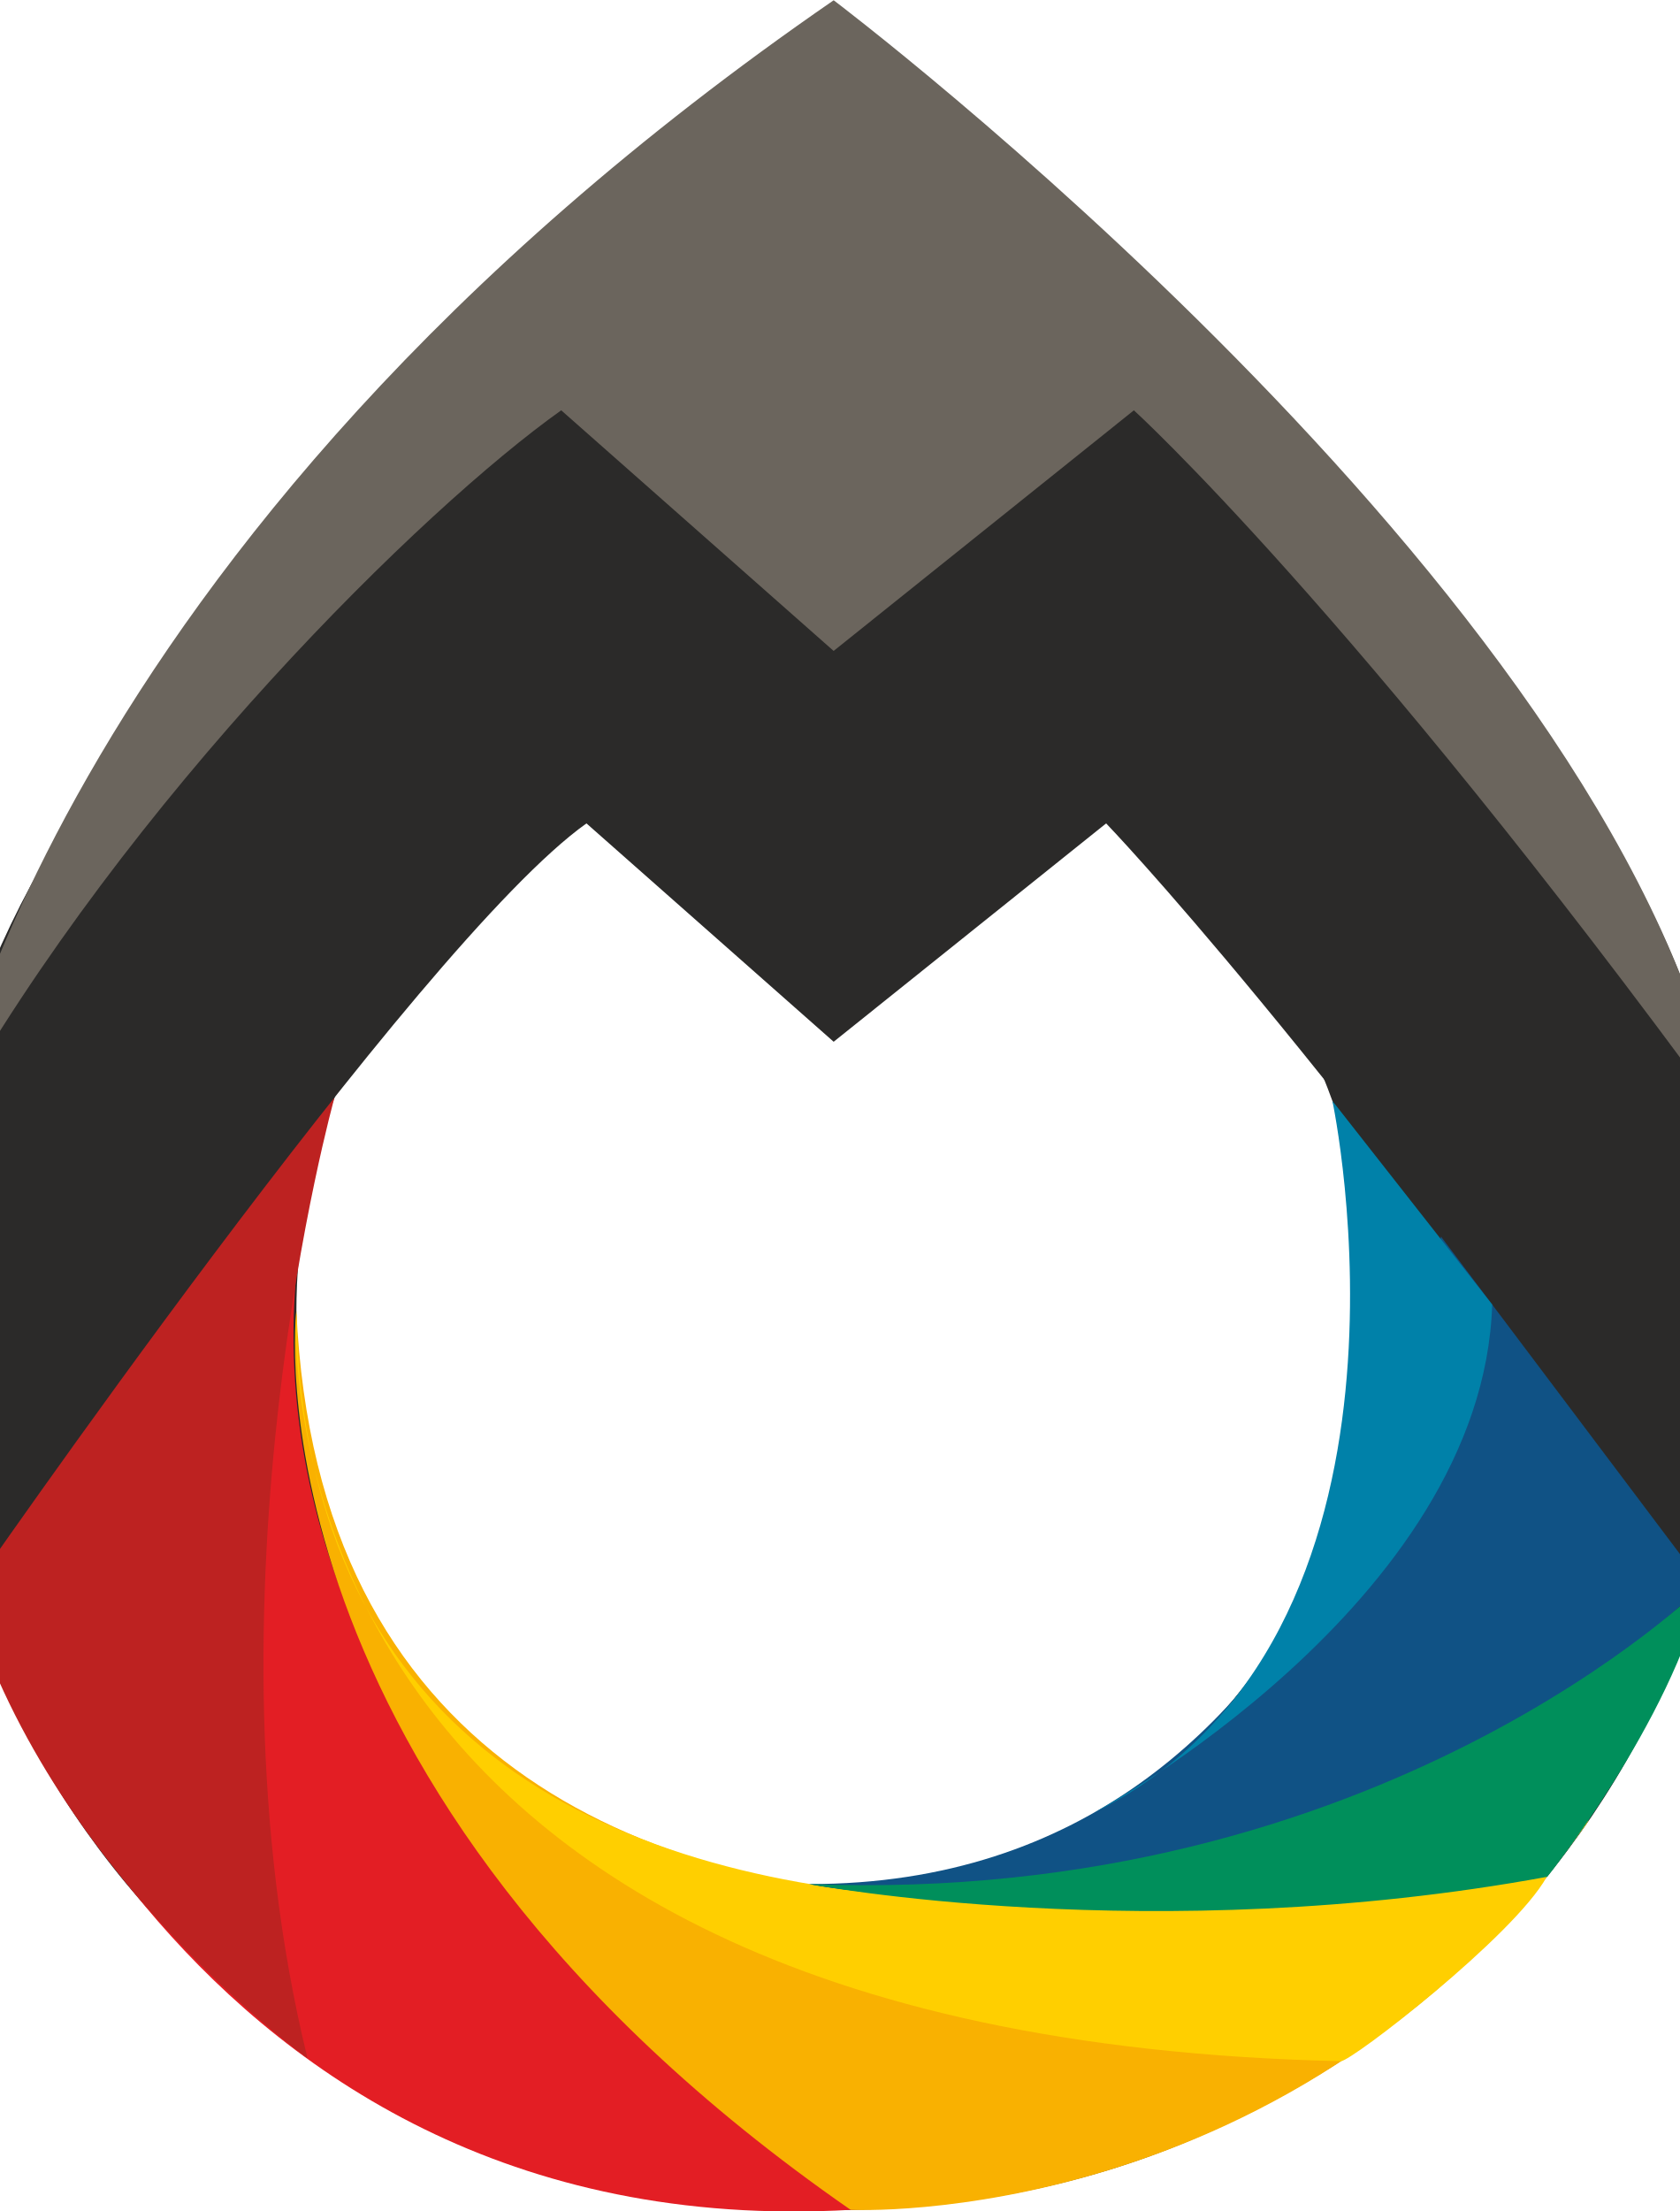
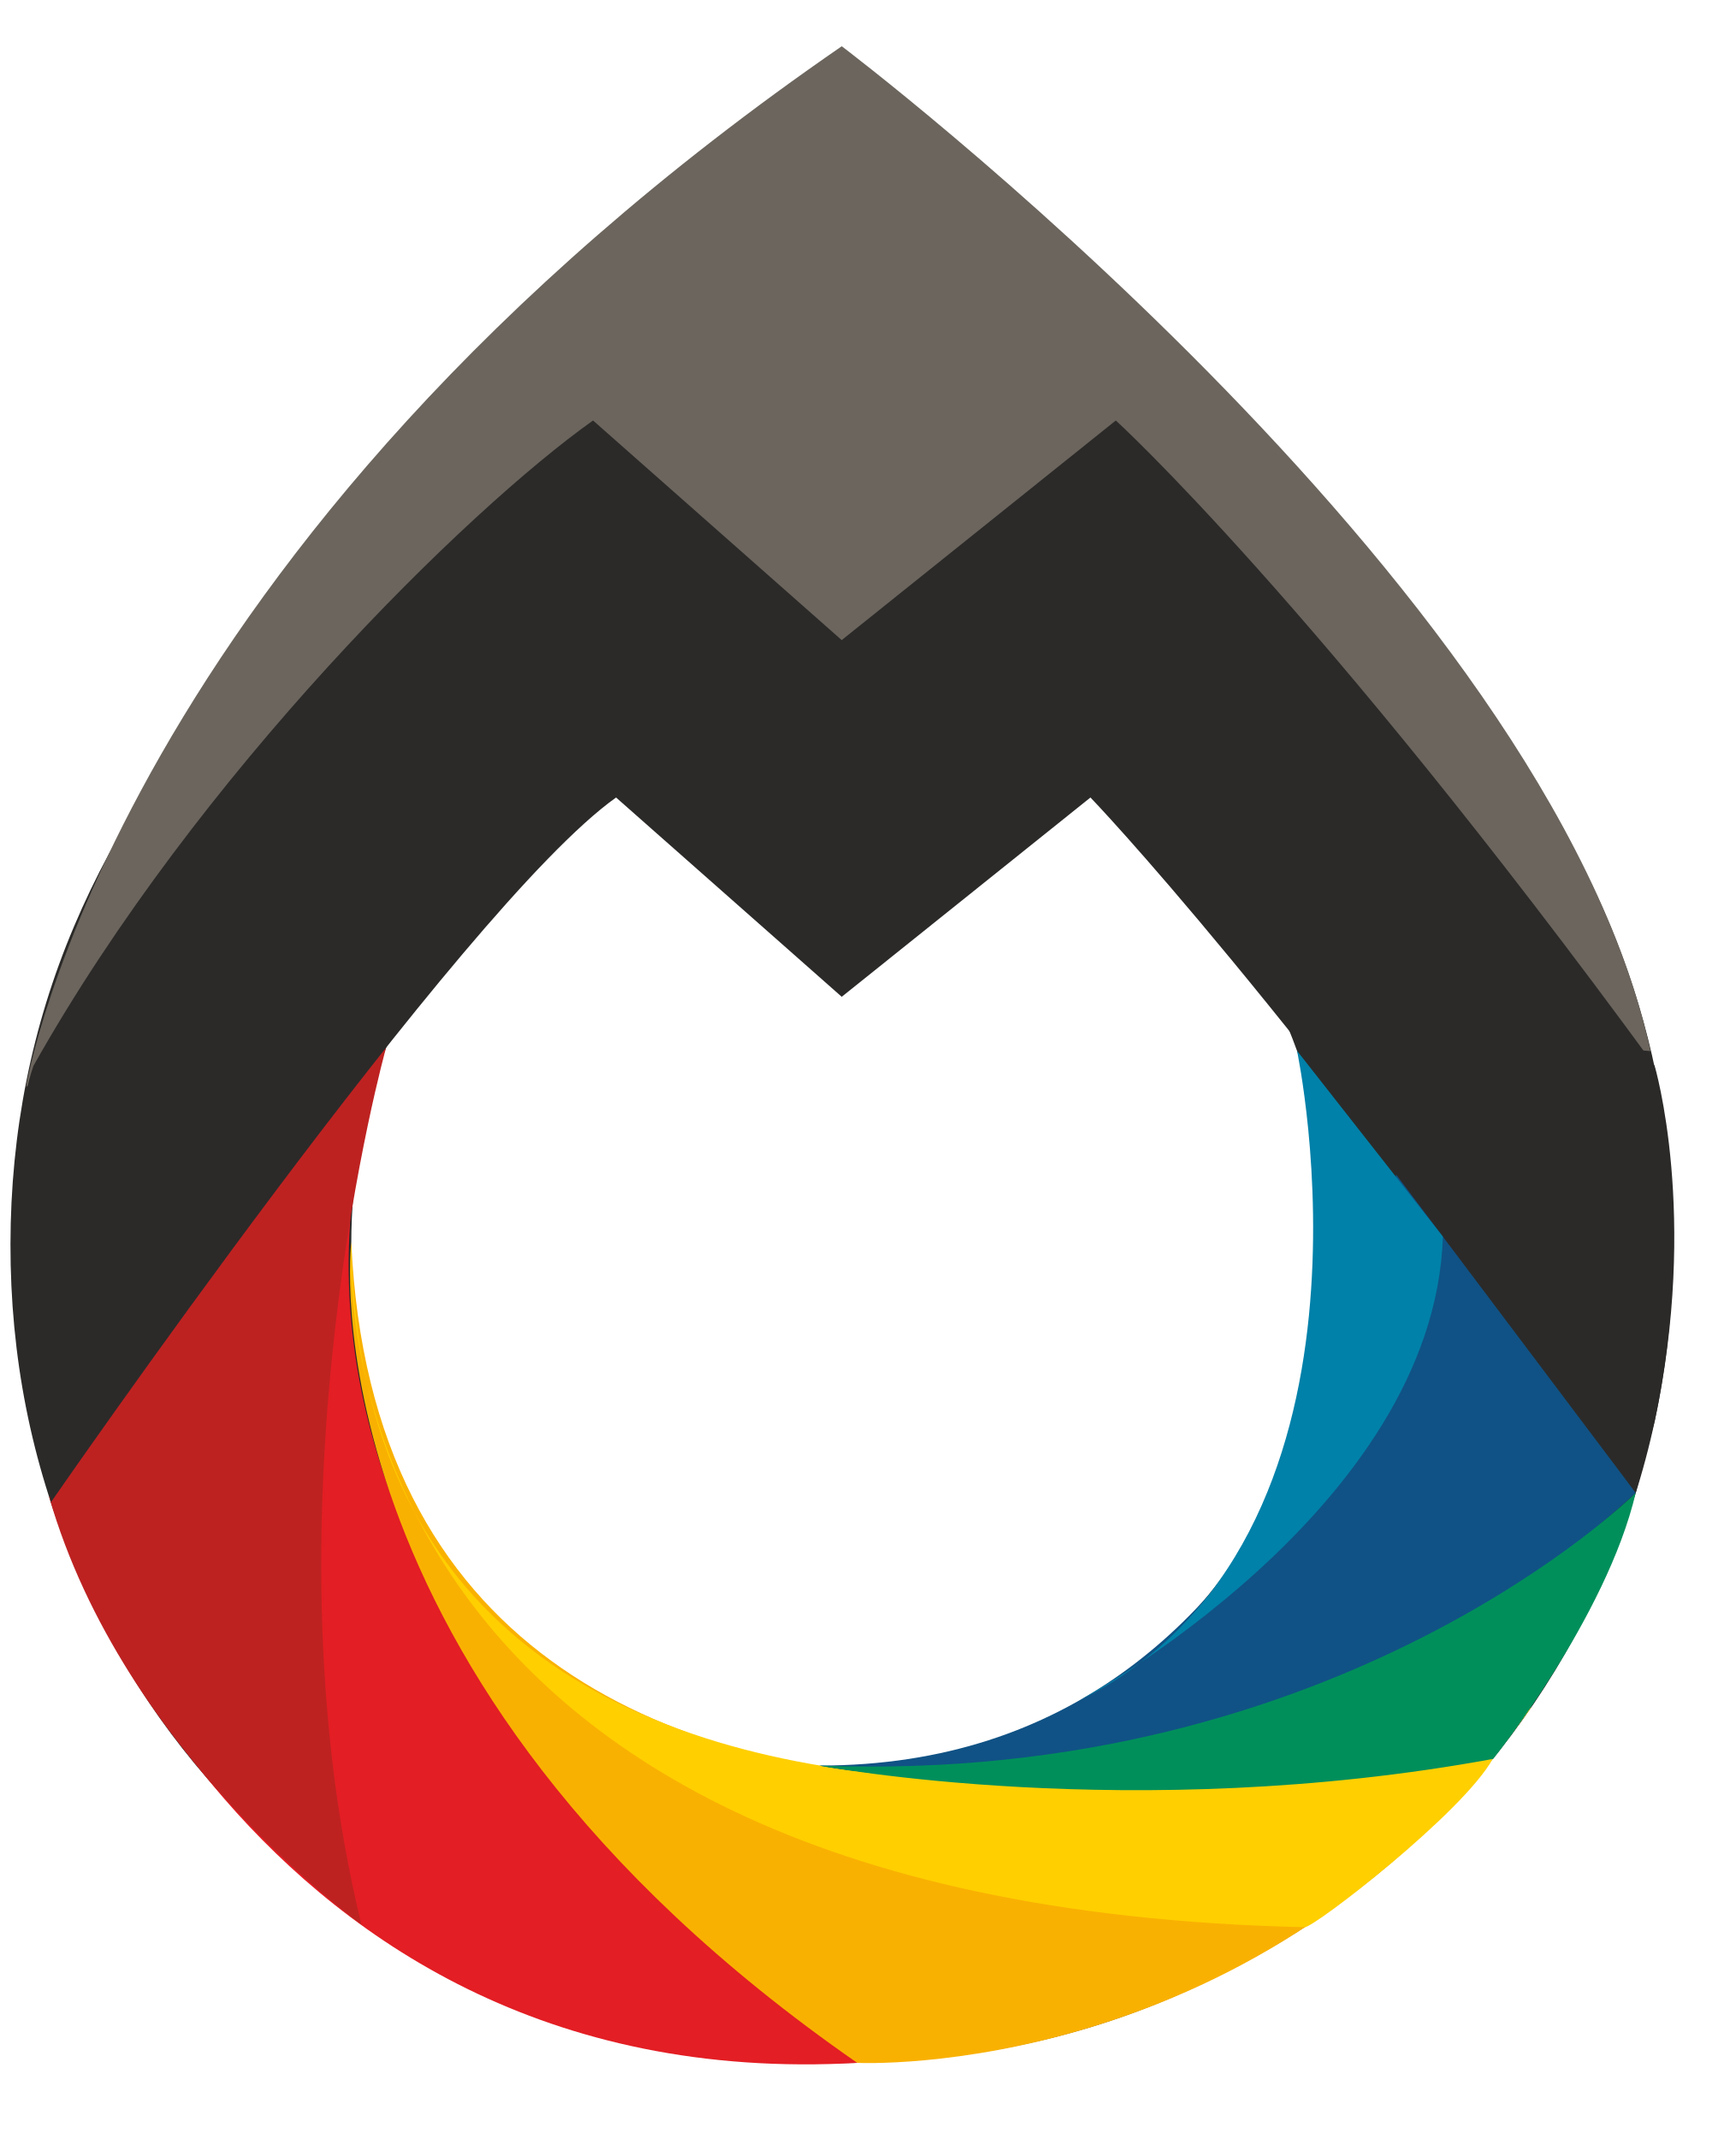
- <svg xmlns="http://www.w3.org/2000/svg" xml:space="preserve" version="1.1" style="shape-rendering:geometricPrecision; text-rendering:geometricPrecision; image-rendering:optimizeQuality; fill-rule:evenodd; clip-rule:evenodd" viewBox="5200 3357 1900 2500">
+ <svg xmlns="http://www.w3.org/2000/svg" xml:space="preserve" version="1.1" style="shape-rendering:geometricPrecision; text-rendering:geometricPrecision; image-rendering:optimizeQuality; fill-rule:evenodd; clip-rule:evenodd" viewBox="5100 3300 2150 2650">
  <defs>
    <style type="text/css">
   
    .fil0 {fill:#2B2A29;fill-rule:nonzero}
    .fil5 {fill:#FFCF00;fill-rule:nonzero}
    .fil4 {fill:#F9B101;fill-rule:nonzero}
    .fil2 {fill:#E31E24;fill-rule:nonzero}
    .fil3 {fill:#BD2221;fill-rule:nonzero}
    .fil1 {fill:#6B655D;fill-rule:nonzero}
    .fil8 {fill:#008F5B;fill-rule:nonzero}
    .fil7 {fill:#0081A9;fill-rule:nonzero}
    .fil6 {fill:#105285;fill-rule:nonzero}
   
  </style>
  </defs>
  <g id="Capa_x0020_1">
    <path class="fil0" d="M6766.3 4029.42c95.5,61.21 123.19,97.89 191.77,184.54 68.79,86.67 121.74,183.69 159.1,290.9 37.33,107.31 55.67,220.24 55.53,338.88 -0.18,139.2 -26.28,270.47 -78.56,393.62 -52.25,123.19 -124.68,230.37 -217.24,321.6 -92.57,91.08 -201.9,163.4 -327.81,216.92 -126.15,53.48 -261.86,80.08 -407.38,79.94 -145.52,-0.18 -281.41,-27.09 -407.22,-80.86 -125.76,-53.8 -234.91,-126.36 -327.27,-217.7 -92.32,-91.4 -164.5,-198.75 -216.43,-322.05 -51.96,-123.29 -78,-254.6 -77.82,-393.8 0.18,-139.32 26.53,-270.58 78.78,-393.77 52.28,-123.16 124.67,-230.83 217.24,-322.94 92.57,-92.11 201.96,-164.46 327.83,-216.92 125.91,-52.56 261.87,-78.74 407.39,-78.56l-0.46 366.96c-88.62,-0.11 -169.79,16.68 -243.56,50.48 -73.76,33.79 -137.72,79.76 -192.05,138.08 -54.11,58.27 -96.45,126.89 -127.03,205.88 -30.62,78.98 -45.86,162.7 -45.93,251.25 -0.15,88.44 14.88,172.19 45.29,251.24 30.41,79.06 72.57,147.78 126.54,206.2 54.19,58.39 118.01,104.53 191.7,138.5 73.7,33.98 154.84,51.05 243.45,51.16 88.62,0.1 169.8,-16.8 243.56,-50.59 73.77,-33.8 137.23,-79.8 190.36,-138.08 53.17,-58.28 95.04,-126.93 125.87,-205.92 30.34,-78.98 45.83,-162.7 45.93,-251.14 0.11,-84.74 -13.47,-165.17 -41.02,-241.44 -27.52,-76.2 -65.83,-143.09 -114.76,-200.55 -49.18,-57.51 -107.71,-104.53 -175.37,-141.26l349.57 -230.57z" />
    <path class="fil1" d="M7144.79 4602.18c-125.02,-582.89 -1001.95,-1244.88 -1001.95,-1244.88 -901.56,621.31 -1010.4,1288.62 -1010.4,1288.62l402.28 -59.65c2.22,-2.54 89.64,-249.09 285.57,-386.75l322.55 272.03 378.77 -281.83c0,0 86.75,126.5 239.26,383.43l383.92 29.03z" />
    <path class="fil2" d="M5163.05 5161.22c0,0 234.79,750.01 1018.1,693.26 0,0 -797.04,-505.37 -624.85,-1180.09l-393.25 486.83z" />
    <path class="fil3" d="M5578.34 4597.91c0,0 -158.31,565.37 -30.57,1086.39 0,0 -294.65,-210.04 -386.84,-529.49 0,0 288.96,-447.36 417.41,-556.9z" />
    <path class="fil4" d="M5535.16 4838.6c0,0 -64.64,537.36 626.88,1017.07 0,0 504.92,25.61 834.78,-440.28 0,0 -1415.77,439.6 -1461.66,-576.79z" />
    <path class="fil5" d="M5535.16 4841.88c0,0 -57.89,818.23 1181.42,845.71 12.12,-0.02 195.2,-141.19 232.67,-208.31l45.92 -61.24c0,0 -1441.99,421.77 -1460.01,-576.16z" />
    <path class="fil6" d="M7126.52 5149.51l-296.87 -394.38c0,0 -91.47,732.76 -714.65,732.2 0.33,-0.03 523.05,112.78 1011.52,-337.82z" />
    <path class="fil7" d="M6706.87 4601.79c0,0 129.36,607.13 -270.16,805.11 0,0 440.23,-236.68 450.89,-574.85l-180.73 -230.26z" />
    <path class="fil8" d="M6114.98 5487.34c0,0 388.62,73.9 834.99,-8.26 0,0 140.23,-175.08 176.53,-329.56 0,0 -364.56,363.15 -1011.52,337.82z" />
    <path class="fil0" d="M7126.52 5149.51c-434.27,-611.76 -675.54,-861.49 -675.54,-861.49l-308.15 246.91 -279.57 -246.91c-190.79,135.47 -700.2,873.2 -700.2,873.2 0,0 -77.71,-378.85 -21.59,-540.81 203.87,-362.55 537.78,-689.08 693.25,-799.47l308.08 272.07 339.58 -272.07c0,0 247.62,225.11 667.56,799.47 0,0 54.79,184.5 0,440.58l-23.42 88.52z" />
  </g>
</svg>
